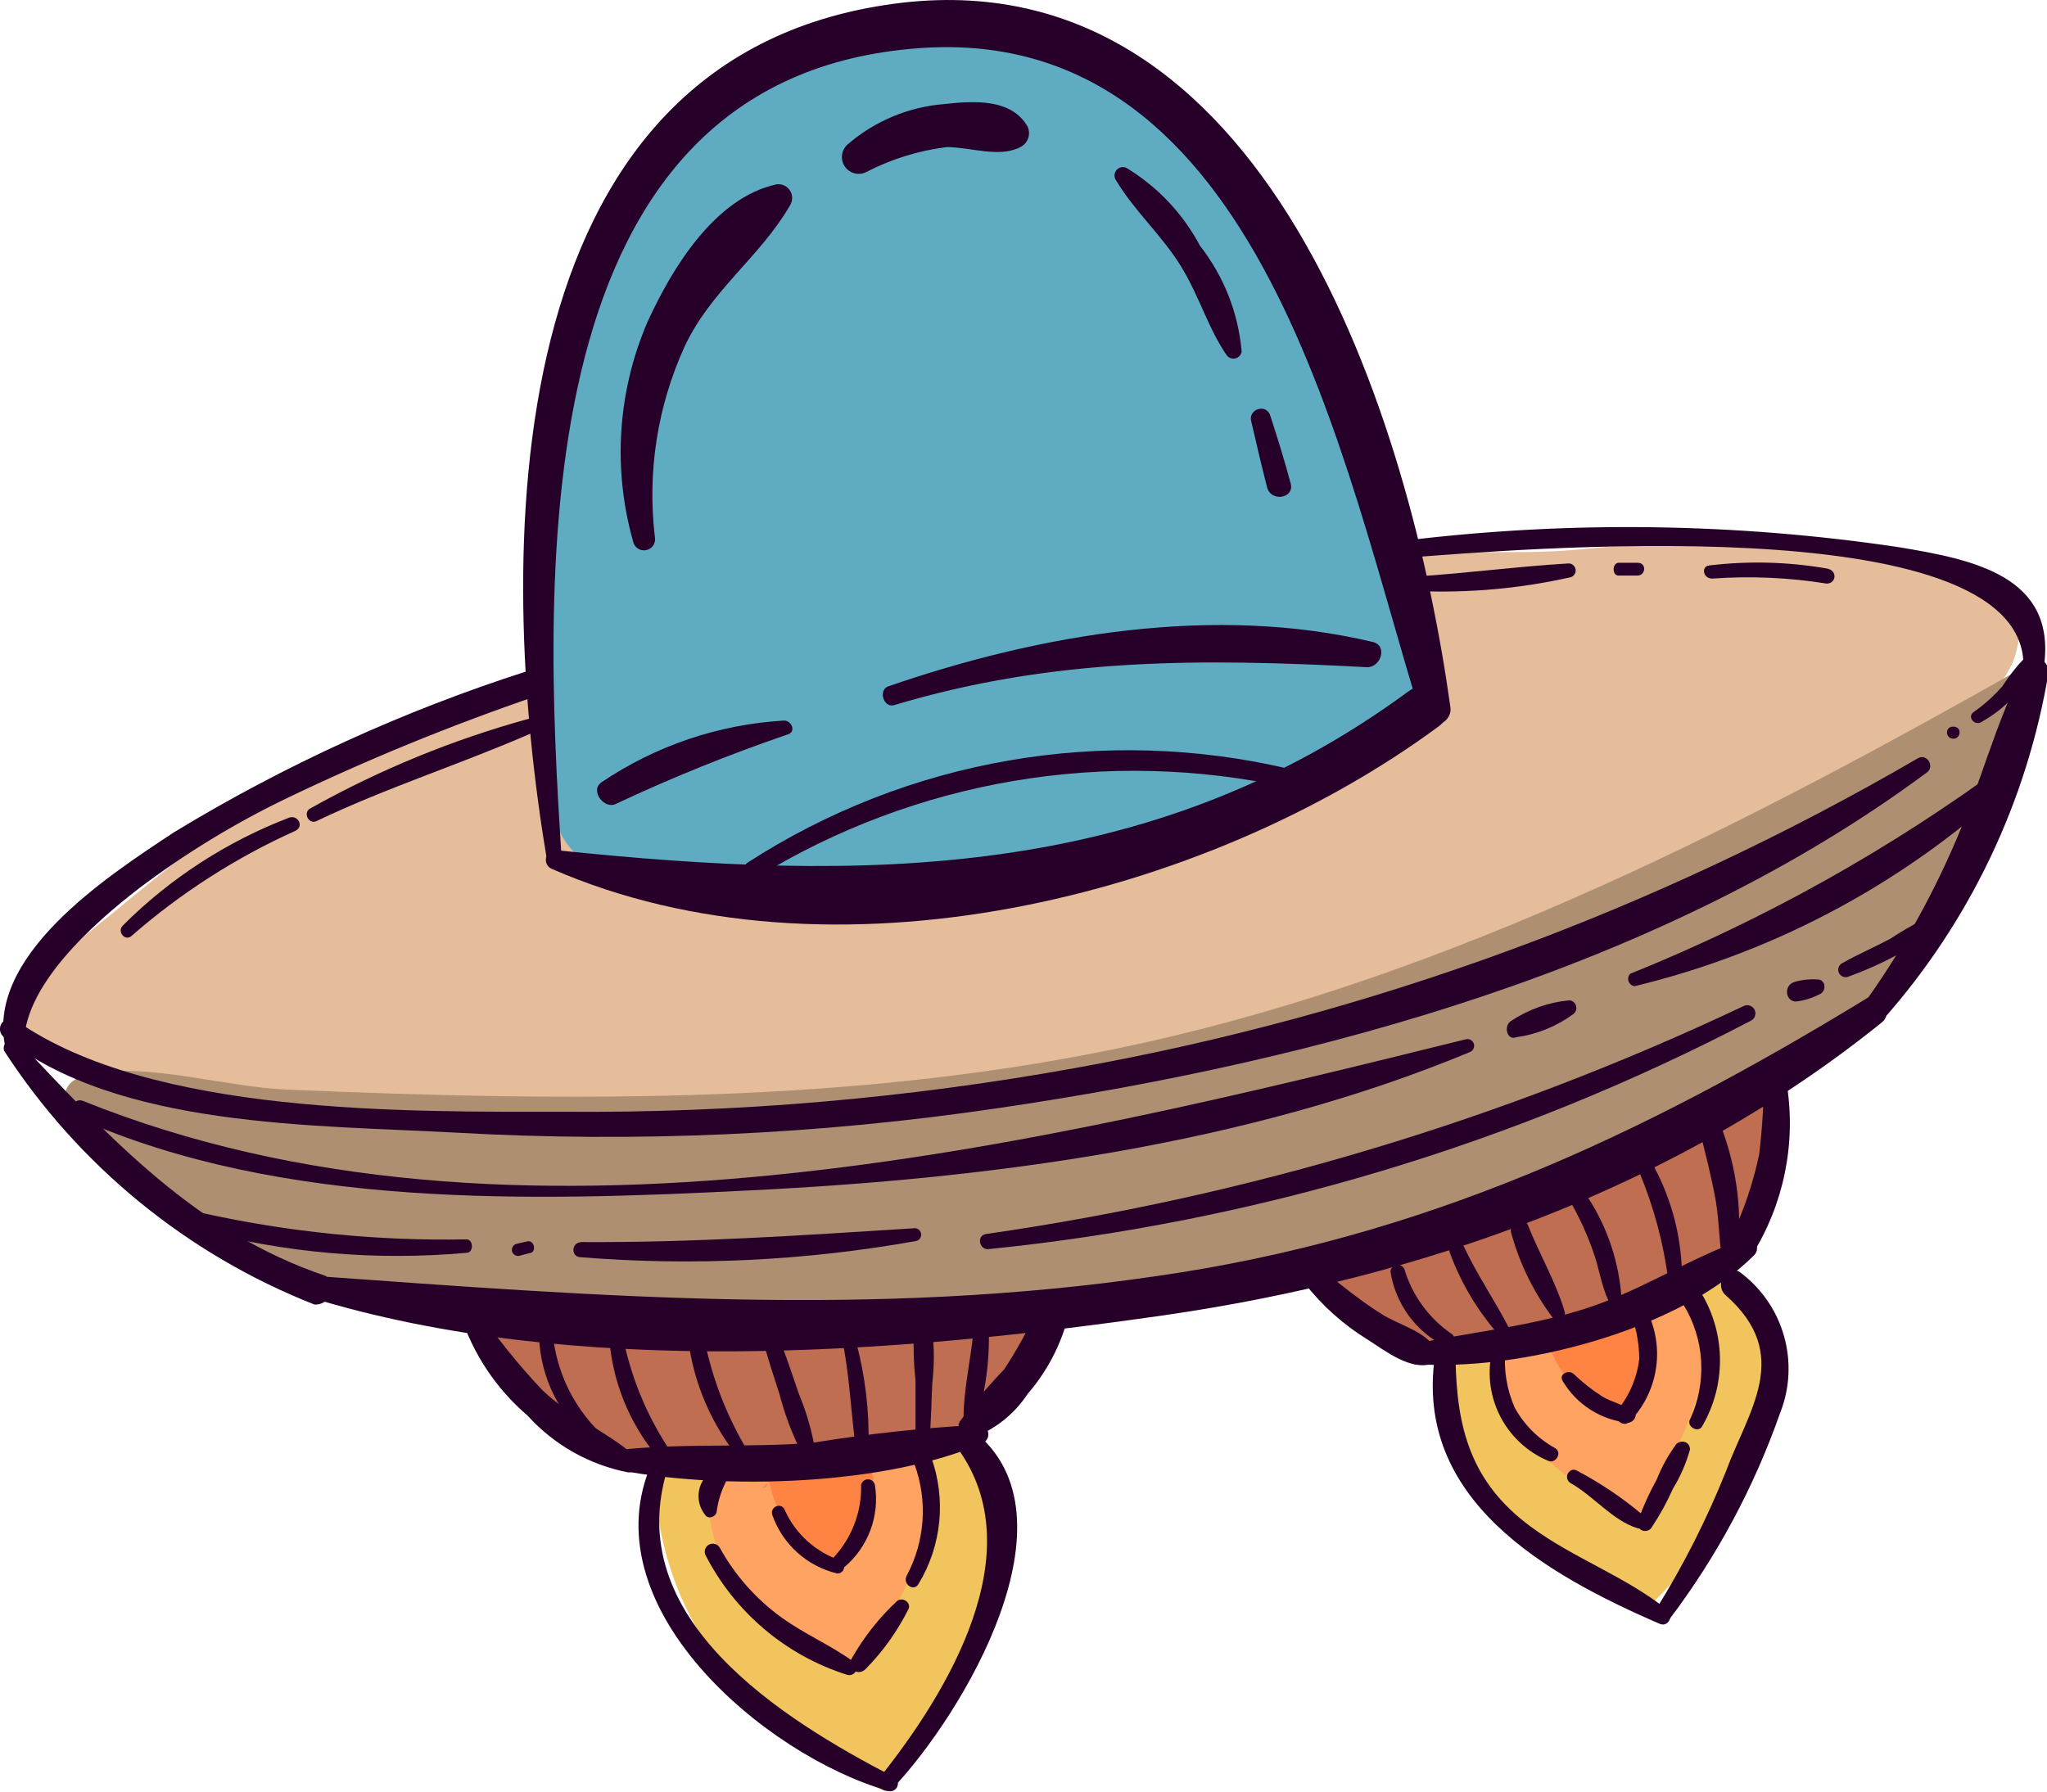
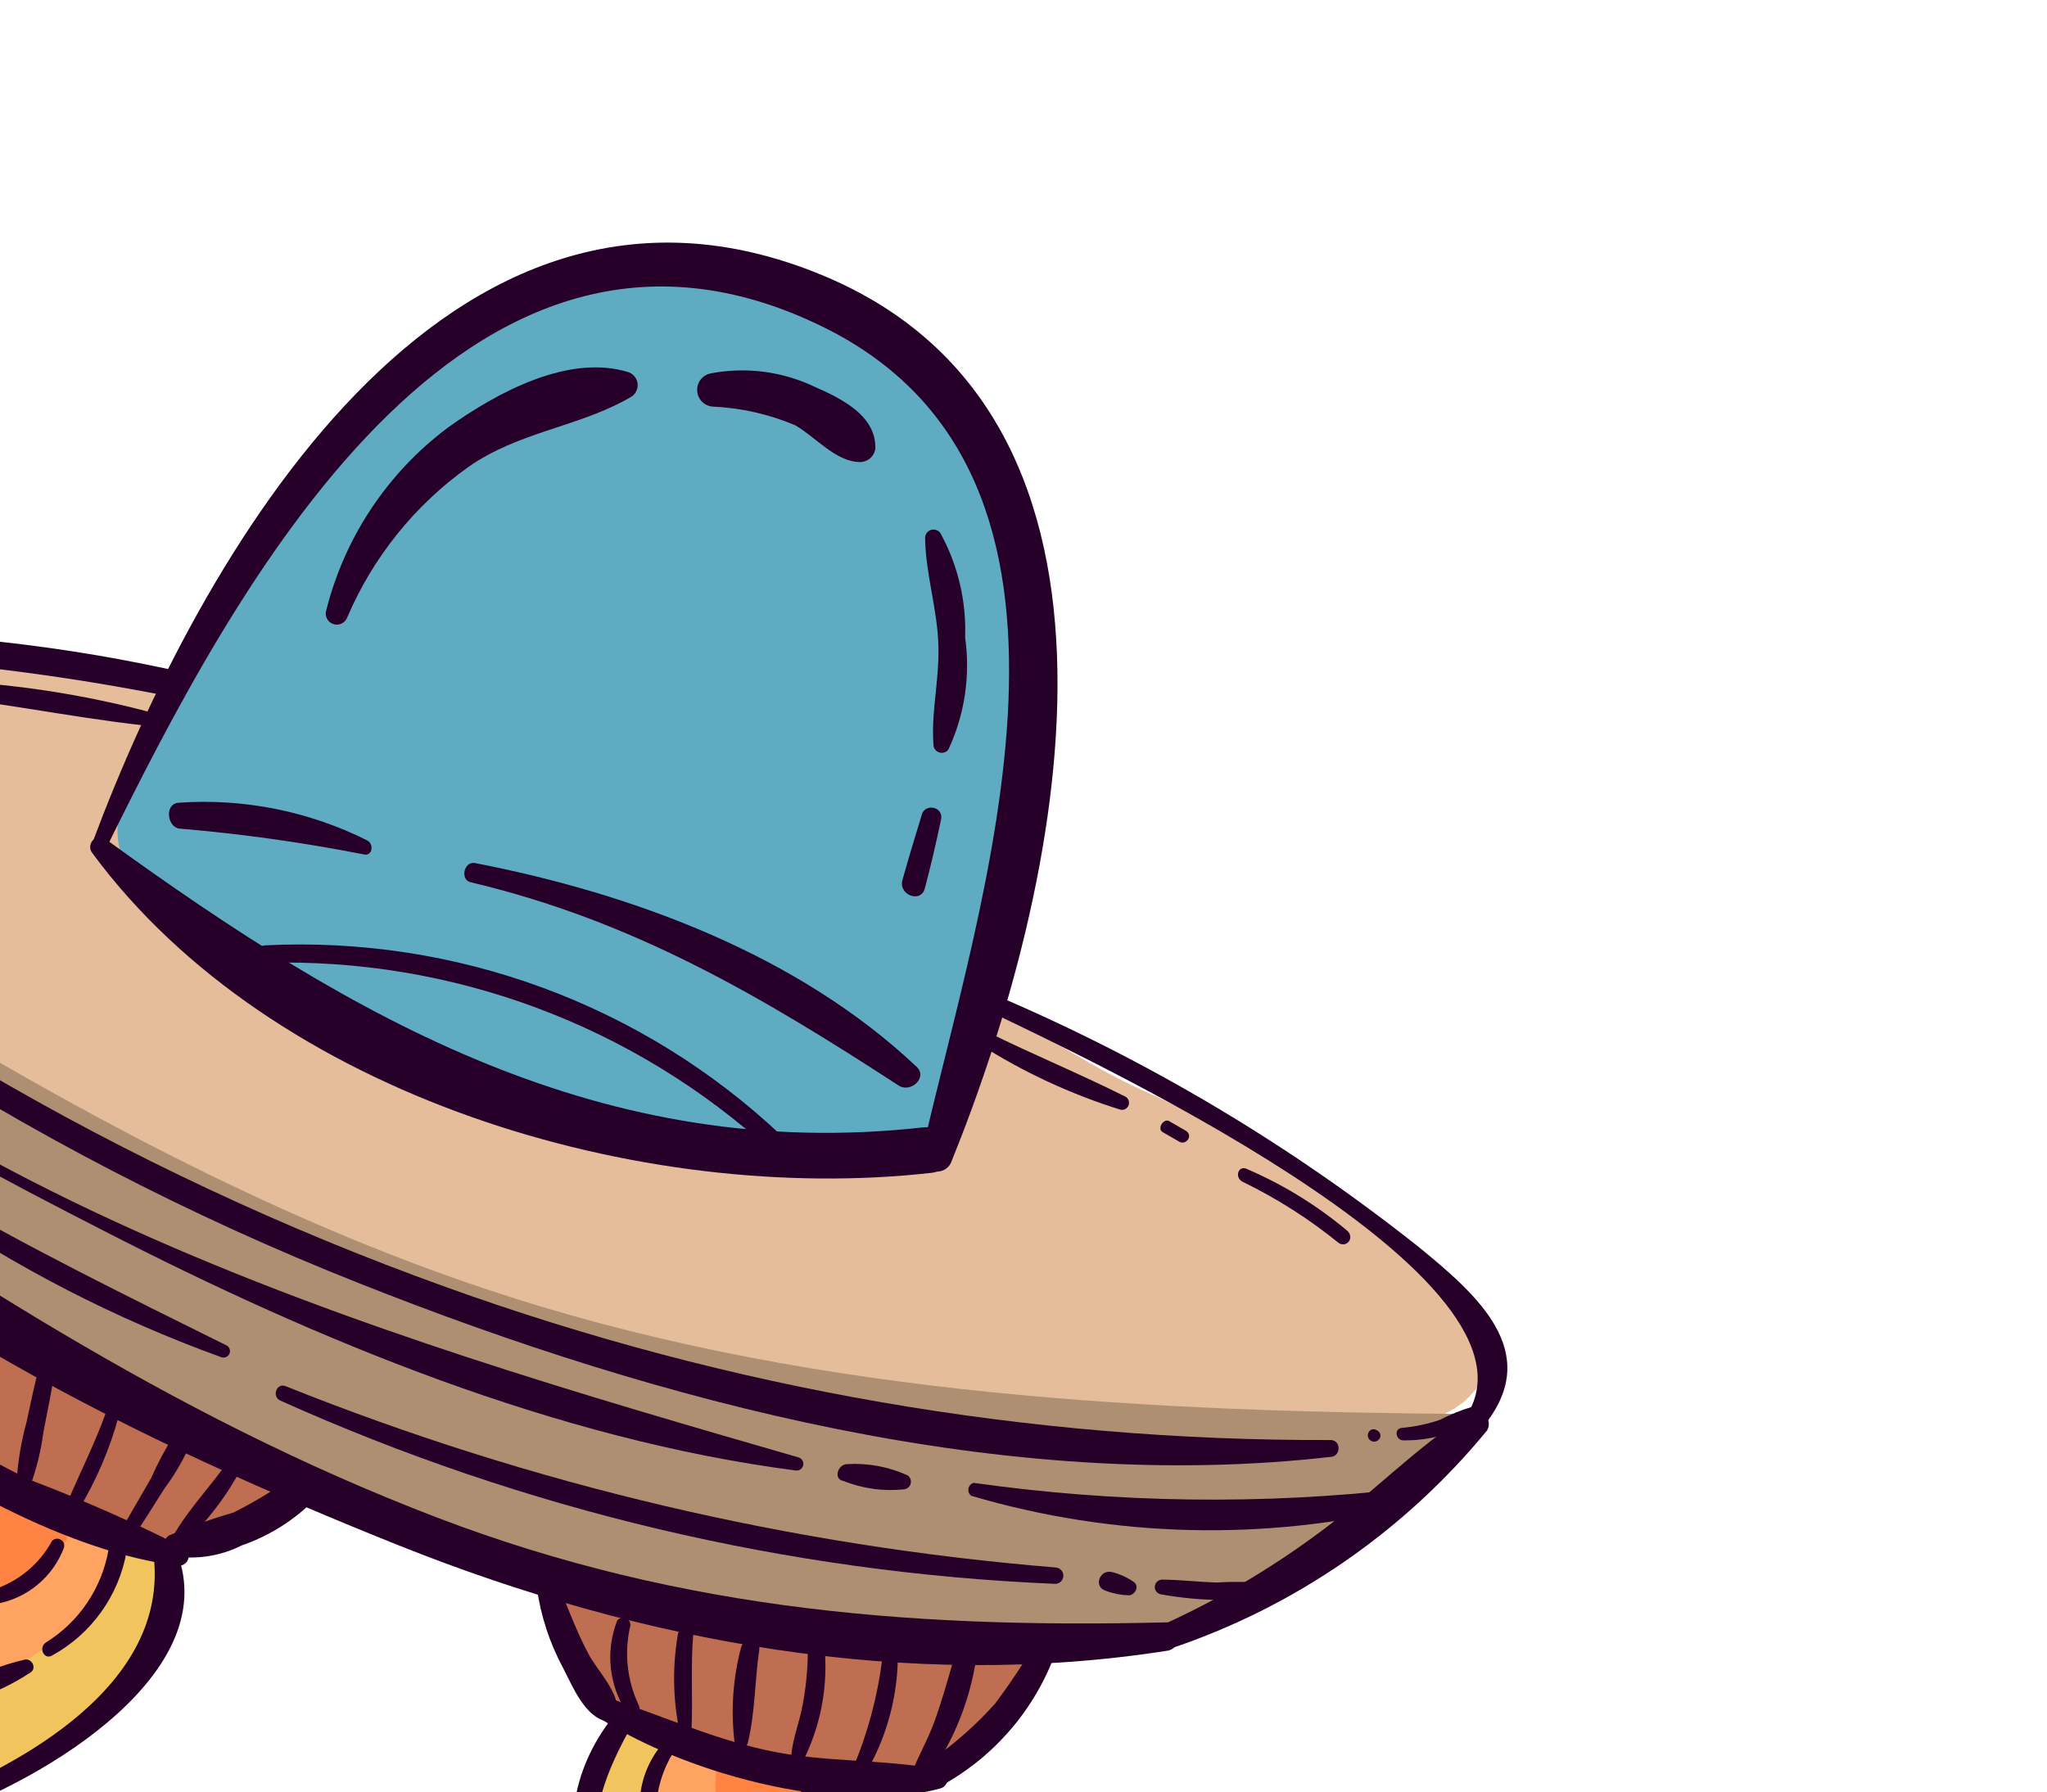
- <svg xmlns="http://www.w3.org/2000/svg" viewBox="0 0 60.95 53.35">
+ <svg xmlns="http://www.w3.org/2000/svg" viewBox="0 0 60.95 53.35" transform="rotate(30 10.475 0.1)">
  <defs>
    <style>.cls-1{fill:#e5bd9b;}.cls-2{fill:#5fabc2;}.cls-3{fill:#af8f72;}.cls-4{fill:#c06e52;}.cls-5{fill:#f2c45d;}.cls-6{fill:#ffa363;}.cls-7{fill:#ff8343;}.cls-8{fill:#260029;}</style>
  </defs>
  <g id="Layer_2" data-name="Layer 2">
    <g id="_">
      <path class="cls-1" d="M3.3,27.24c3-2.48,6.18-5,9.88-6.34A36.77,36.77,0,0,1,21,19.29l20.63-2.7c2.4-.31,3.43,0,5.84-.27,3.11-.3,8.56-.11,11.37,1.25,1.14.55,1.51.75,1.15,2a3,3,0,0,1-1,1.34,27.72,27.72,0,0,1-4.06,2.9A44.11,44.11,0,0,1,49.2,26.5C34.79,32.4,18.76,34.77,3.45,32c-.81-.15-2.63-.55-2.81-1.58S2.55,27.85,3.3,27.24Z" />
      <path class="cls-2" d="M16.31,13c.5-4.33,2.39-8.79,6.14-11A13.24,13.24,0,0,1,25.15.78,10.08,10.08,0,0,1,30.47.35c2.65.62,4.66,2.76,6.22,5a32.45,32.45,0,0,1,5.57,14.34,2.07,2.07,0,0,1,0,1,2,2,0,0,1-.56.72C38.76,24,34.75,25,30.9,25.68a38.54,38.54,0,0,1-8.22.83c-2.37-.08-6,.25-6.27-2.73A52.78,52.78,0,0,1,16.31,13Z" />
      <path class="cls-3" d="M8.54,32.45c8.51.36,17.13.46,25.45-1.38,9.4-2.08,18.09-6.56,26.46-11.31l-2.87,7.47a7.34,7.34,0,0,1-1.43,2.6,7.18,7.18,0,0,1-2,1.28c-5,2.5-10,5-15.33,6.31-5,1.21-10.25,1.33-15.42,1.44L17.08,39A28.74,28.74,0,0,1,11,38.71a14.74,14.74,0,0,1-7.91-4.35c-.92-1-2-2.2-.07-2.43C4.69,31.73,6.83,32.38,8.54,32.45Z" />
      <path class="cls-4" d="M16.89,42.59a4.66,4.66,0,0,0,1.73,1,5.77,5.77,0,0,0,2,.13c1.34-.07,2.67-.19,4-.35A12.3,12.3,0,0,0,28.9,42.3a4.77,4.77,0,0,0,2.62-3.39Q26,38.67,20.4,39c-.89,0-1.78.1-2.67.16-.69,0-2.17-.11-2.77.26C13.87,40.06,16.21,42,16.89,42.59Z" />
      <path class="cls-4" d="M53.21,31.76c0,2.12-.2,4.52-1.84,5.86a7.12,7.12,0,0,1-1.76,1,15.75,15.75,0,0,1-5.53,1.6c-1.3,0-3.52-.33-4.3-1.55-.92-1.45,2.37-1.72,3.35-2A47.34,47.34,0,0,0,53.21,31.76Z" />
      <path class="cls-5" d="M21.4,49.49a15.74,15.74,0,0,0,4.88,3.83,31.06,31.06,0,0,0,2.21-3.67,11.36,11.36,0,0,0,1.14-3.12,5,5,0,0,0-.47-3.24,1.05,1.05,0,0,0-.41-.45,1.11,1.11,0,0,0-.6-.06c-2.89.25-5.76.79-8.65,1A9.52,9.52,0,0,0,21.4,49.49Z" />
      <path class="cls-5" d="M44.27,44.49a7.76,7.76,0,0,0,1.18,1.11A24.58,24.58,0,0,0,49,47.93,12.2,12.2,0,0,0,52.23,43a5.73,5.73,0,0,0,.05-4.34,1.06,1.06,0,0,0-.49-.55,1.21,1.21,0,0,0-.68,0,23.08,23.08,0,0,0-3.82,1.08,14,14,0,0,1-4.29,1A6.43,6.43,0,0,0,44.27,44.49Z" />
      <path class="cls-6" d="M22.34,47.7a7,7,0,0,0,3,1.95,10.29,10.29,0,0,0,2.22-3.88,6.93,6.93,0,0,0,.11-2.13.79.79,0,0,0-.1-.34c-.15-.23-.48-.22-.75-.19-1.14.14-2.27.34-3.39.59-1,.22-2.27-.05-2.34,1.07A4.58,4.58,0,0,0,22.34,47.7Z" />
      <path class="cls-6" d="M45.57,43A11,11,0,0,0,48,44.86l.42.27a.46.46,0,0,0,.25.08.31.31,0,0,0,.2-.2,14.38,14.38,0,0,0,2.06-4.82,1.46,1.46,0,0,0-.26-1.35c-.46-.43-1.21-.17-1.8.1a11.6,11.6,0,0,1-4.55,1.16c.33.32.22.89.35,1.34A4.39,4.39,0,0,0,45.57,43Z" />
      <path class="cls-7" d="M22.82,44.28l.07-.23a3.66,3.66,0,0,0,1.64,2.45.32.32,0,0,0,.2.1c.12,0,.2-.12.26-.22l.66-1.19A1.88,1.88,0,0,0,26,44a.53.53,0,0,0-.14-.29.67.67,0,0,0-.28-.14,3,3,0,0,0-2.9.75Z" />
      <path class="cls-7" d="M46.07,39.91a3.61,3.61,0,0,0,1.52,2,.76.76,0,0,0,.61.16c.31-.08.44-.44.52-.76.13-.54.26-1.08.4-1.63a.48.48,0,0,0,0-.39.5.5,0,0,0-.43-.15,6.83,6.83,0,0,0-2.4.51c-.12,0-.23.24-.11.27Z" />
      <path class="cls-8" d="M16.72,25.51c-.55-8.39-1.17-23.27,10.71-24.08C37.56.74,40,13.9,42.29,21.25a.46.46,0,0,0,.9-.16C42,12.49,37.7-1.37,26.63.11c-12,1.6-11.84,16.57-10.35,25.47A.22.22,0,0,0,16.72,25.51Z" />
      <path class="cls-8" d="M16.44,25.88c8.27,3.61,19.41.91,26.4-4.25.71-.53-.18-1.57-.89-1.05-7.72,5.69-16.29,5.69-25.38,4.74A.29.29,0,0,0,16.44,25.88Z" />
      <path class="cls-8" d="M19.5,16a10.63,10.63,0,0,1,.88-5.67c.78-1.68,2.25-2.67,3.14-4.21a.41.41,0,0,0-.4-.63C21.28,5.89,20,8,19.27,9.61a9.78,9.78,0,0,0-.42,6.51A.33.33,0,0,0,19.5,16Z" />
      <path class="cls-8" d="M25.78,5.13a7.12,7.12,0,0,1,2.41-.75c.7,0,1.57.33,2.19,0a.46.46,0,0,0,.22-.6C30.13,2.93,29,3,28.11,3.1a5,5,0,0,0-2.87,1.2A.5.5,0,0,0,25.78,5.13Z" />
      <path class="cls-8" d="M18.34,23.94a50.27,50.27,0,0,1,5.12-2.07c.26-.08.1-.43-.13-.41a10.84,10.84,0,0,0-5.41,1.83C17.54,23.54,18,24.12,18.34,23.94Z" />
      <path class="cls-8" d="M26.62,21c4.77-1.43,9.18-1.39,14.09-1.13.41,0,.61-.64.17-.75C36.17,18,31,18.87,26.45,20.44,26.14,20.55,26.31,21.09,26.62,21Z" />
      <path class="cls-8" d="M33.23,5.37c.55.92,1.38,1.65,1.94,2.57s.8,1.84,1.37,2.66a.25.25,0,0,0,.43-.13,5.93,5.93,0,0,0-1.24-3.15A6,6,0,0,0,33.54,5,.25.25,0,0,0,33.23,5.37Z" />
      <path class="cls-8" d="M37.25,12.52c.15.65.3,1.3.48,2,.12.44.82.32.7-.12-.18-.68-.39-1.35-.6-2C37.72,12,37.18,12.18,37.25,12.52Z" />
      <path class="cls-8" d="M.12,31.29a19.54,19.54,0,0,0,9.24,7.56A.48.48,0,0,0,9.7,38c-3.86-1.3-6.45-4.13-9.16-7A.27.27,0,0,0,.12,31.29Z" />
      <path class="cls-8" d="M9.24,38.64c7.85,2.41,17.37,1.69,25.42.53,7.69-1.11,15.27-3.8,21.37-8.72.37-.29,0-1-.46-.71C48.84,33.85,42.35,36.87,34.46,38c-8.49,1.25-16.61.61-25.08,0C9,38,8.9,38.54,9.24,38.64Z" />
      <path class="cls-8" d="M56.08,30.35A20.71,20.71,0,0,0,61,20c0-.34-.49-.59-.67-.25-.91,1.72-1.37,3.66-2.16,5.44a25.54,25.54,0,0,1-2.7,4.74C55.11,30.32,55.74,30.73,56.08,30.35Z" />
      <path class="cls-8" d="M13.71,39.16a6.62,6.62,0,0,0,2,3,5.43,5.43,0,0,0,3,1.69.28.28,0,0,0,.18-.5c-.85-.74-1.91-1.15-2.74-1.95a18.32,18.32,0,0,1-2-2.51C14.06,38.68,13.63,38.87,13.71,39.16Z" />
      <path class="cls-8" d="M18.48,43.79c3.1.59,7.88.45,10.8-.82a.29.29,0,0,0-.1-.54,46.68,46.68,0,0,0-5,.54c-1.92.15-3.83,0-5.74.21C18.08,43.21,18.16,43.73,18.48,43.79Z" />
      <path class="cls-8" d="M28.9,42.84a3.37,3.37,0,0,0,1.7-1.33,5.68,5.68,0,0,0,1.15-2.1c.11-.48-.56-1-.85-.45a12.89,12.89,0,0,1-1,1.82,17.45,17.45,0,0,0-1.32,1.55C28.45,42.56,28.6,42.91,28.9,42.84Z" />
      <path class="cls-8" d="M38.84,38.21a7.11,7.11,0,0,0,1.89,1.69c.53.34,1.28.93,1.92.71a.29.29,0,0,0,.13-.37c-.26-.58-1.14-.78-1.65-1.11-.66-.41-1.25-.92-1.87-1.38C39,37.53,38.63,37.93,38.84,38.21Z" />
      <path class="cls-8" d="M42.11,40.62c3.1.24,7.9-1,10.13-3.25a.29.29,0,0,0-.31-.47c-1.63.57-3.08,1.55-4.75,2.08s-3.38.69-5.09,1.05A.3.3,0,0,0,42.11,40.62Z" />
      <path class="cls-8" d="M52.52,32.08a19.59,19.59,0,0,1-.14,2.3,10.87,10.87,0,0,1-.82,2.43c-.22.49.54.75.77.29A7.39,7.39,0,0,0,53.15,32C53,31.65,52.54,31.78,52.52,32.08Z" />
      <path class="cls-8" d="M19.43,43.52c-1.95,4.29,3.34,8.76,7,9.81a.22.22,0,0,0,.16-.42c-3.31-1.72-8.14-4.72-6.7-9.21A.26.26,0,0,0,19.43,43.52Z" />
      <path class="cls-8" d="M26.57,53.27c2.08-2.19,5.65-8.11,2.42-10.65-.33-.26-.69.21-.47.52,2.23,3.08-.3,7.26-2.32,9.79C26,53.15,26.37,53.48,26.57,53.27Z" />
      <path class="cls-8" d="M42.73,40.36c-.64,4.29,3.27,6.52,6.69,8,.26.11.43-.26.22-.42-1.25-1-2.79-1.53-4.07-2.48-1.76-1.3-2.2-2.91-2.23-5A.31.31,0,0,0,42.73,40.36Z" />
      <path class="cls-8" d="M49.71,48.22A22.56,22.56,0,0,0,53,42.09a3.58,3.58,0,0,0-1.15-4.17c-.39-.34-.85.32-.46.66,2,1.77.67,3.42,0,5.24a26.15,26.15,0,0,1-2.07,4.09A.27.27,0,0,0,49.71,48.22Z" />
      <path class="cls-8" d="M21.27,43.77A.89.89,0,0,0,21,45.12c.09.14.33.05.34-.11a2.69,2.69,0,0,1,.29-.91A.27.27,0,0,0,21.27,43.77Z" />
      <path class="cls-8" d="M21,46.3a7.17,7.17,0,0,0,4.23,3.58.22.22,0,0,0,.2-.38c-.68-.5-1.47-.83-2.16-1.33a6.33,6.33,0,0,1-1.84-2.08A.24.24,0,0,0,21,46.3Z" />
      <path class="cls-8" d="M25.78,49.7a7,7,0,0,0,1.27-1.78c.09-.2-.18-.37-.34-.24a7.17,7.17,0,0,0-1.36,1.73C25.17,49.69,25.56,49.94,25.78,49.7Z" />
      <path class="cls-8" d="M27.35,47.17a4.4,4.4,0,0,0,.37-3.79c-.12-.33-.59-.09-.49.23A4.07,4.07,0,0,1,27,46.92C26.86,47.17,27.21,47.42,27.35,47.17Z" />
      <path class="cls-8" d="M44.45,40.15a2.85,2.85,0,0,0,1.66,3.36c.22.08.41-.25.2-.38a3.06,3.06,0,0,1-1.21-1.21,3.49,3.49,0,0,1-.28-1.69A.19.19,0,0,0,44.45,40.15Z" />
      <path class="cls-8" d="M46.75,44.16c.7.39,1.26,1.12,2,1.35a.21.21,0,0,0,.19-.37,10.93,10.93,0,0,0-2-1.35C46.73,43.69,46.54,44,46.75,44.16Z" />
      <path class="cls-8" d="M49.19,45.47a7.72,7.72,0,0,0,.62-1.13,4.67,4.67,0,0,0,.51-1.17c0-.25-.28-.3-.41-.16a4.68,4.68,0,0,0-.58,1.05,8.68,8.68,0,0,0-.55,1.2A.23.23,0,0,0,49.19,45.47Z" />
      <path class="cls-8" d="M50.68,42.48a3.89,3.89,0,0,0,0-3.93c-.2-.34-.78-.08-.57.28a3.61,3.61,0,0,1,.2,3.46C50.23,42.5,50.57,42.68,50.68,42.48Z" />
      <path class="cls-8" d="M23,45.13a2.71,2.71,0,0,0,1.93,1.73c.23,0,.28-.3.09-.39A2.79,2.79,0,0,1,23.38,45C23.28,44.7,22.9,44.88,23,45.13Z" />
      <path class="cls-8" d="M25.13,46.68a2.65,2.65,0,0,0,.92-2.46.21.21,0,0,0-.41,0,3.06,3.06,0,0,1-.78,2.12C24.66,46.54,24.93,46.87,25.13,46.68Z" />
      <path class="cls-8" d="M46.53,41.13a2.56,2.56,0,0,0,1.94,1.24c.18,0,.34-.26.14-.38s-.61-.23-.9-.4a5.45,5.45,0,0,1-.85-.67C46.71,40.78,46.4,40.92,46.53,41.13Z" />
      <path class="cls-8" d="M48.52,42.34a2.89,2.89,0,0,0,.36-3.58c-.13-.16-.46,0-.39.19a3.94,3.94,0,0,1,.32,1.52A3,3,0,0,1,48.16,42C48,42.23,48.32,42.54,48.52,42.34Z" />
      <path class="cls-8" d="M22.52,26.14a21.45,21.45,0,0,1,15.87-2.68c.35.07.39-.48,0-.56a20.88,20.88,0,0,0-16.13,2.79C22,25.86,22.24,26.31,22.52,26.14Z" />
      <path class="cls-8" d="M.72,31.22c-.12-1.81,2.11-3.76,3.44-4.78A26.14,26.14,0,0,1,8.48,23.8,67.88,67.88,0,0,1,16,20.72c.47-.18.13-.89-.34-.72A49.14,49.14,0,0,0,5.19,24.78c-2,1.32-5.74,3.74-5,6.53A.26.26,0,0,0,.72,31.22Z" />
      <path class="cls-8" d="M.12,30.89c3.39,2.71,9.27,2.61,13.43,2.84A79.67,79.67,0,0,0,29.73,33c9.54-1.4,19.82-4.19,27.65-10,.23-.17,0-.57-.27-.42A76.91,76.91,0,0,1,32,31.81a81.91,81.91,0,0,1-15.16,1.3c-4.75,0-12.32.11-16.35-2.71A.3.3,0,0,0,.12,30.89Z" />
      <path class="cls-8" d="M58.16,22c.23,0,.27-.36,0-.36S57.93,22,58.16,22Z" />
      <path class="cls-8" d="M59,21.5a4.07,4.07,0,0,0,1.6-1.64.22.22,0,0,0-.34-.24,5.65,5.65,0,0,0-.64.82,4.84,4.84,0,0,1-.86.77C58.56,21.36,58.81,21.63,59,21.5Z" />
      <path class="cls-8" d="M42,16.6c2.67-.19,18.17-1.6,18.25,3.18a.31.31,0,0,0,.61.06c.37-2.68-2.09-3.18-4.36-3.55a54.83,54.83,0,0,0-14.59-.2C41.53,16.13,41.63,16.63,42,16.6Z" />
      <path class="cls-8" d="M41.4,37.86A3,3,0,0,0,43,40.08a.21.21,0,0,0,.2-.37,3.6,3.6,0,0,1-1.39-1.93A.22.22,0,0,0,41.4,37.86Z" />
      <path class="cls-8" d="M43.17,37.31a7.7,7.7,0,0,0,1.41,2.39c.14.15.43,0,.32-.21-.42-.8-.93-1.55-1.32-2.38C43.46,36.84,43.05,37,43.17,37.31Z" />
      <path class="cls-8" d="M45,36.73a7.53,7.53,0,0,0,1.23,2.51c.12.14.41,0,.36-.17-.26-.89-.75-1.71-1.09-2.57C45.37,36.16,44.89,36.4,45,36.73Z" />
      <path class="cls-8" d="M46.81,35.88a8.81,8.81,0,0,1,.63,1.4c.17.47.24,1,.45,1.45a.2.2,0,0,0,.39-.07,6.26,6.26,0,0,0-1-3C47.11,35.4,46.66,35.6,46.81,35.88Z" />
      <path class="cls-8" d="M48.81,34.91a12.35,12.35,0,0,1,.87,3.27.2.2,0,0,0,.4,0,7,7,0,0,0-.84-3.45A.24.24,0,0,0,48.81,34.91Z" />
      <path class="cls-8" d="M50.62,33.72c.17.67.34,1.34.46,2s.1,1.38.24,2c0,.17.33.24.37,0a8.16,8.16,0,0,0-.5-4.31C51.07,33.22,50.54,33.39,50.62,33.72Z" />
      <path class="cls-8" d="M16.05,39.8a4.24,4.24,0,0,0,1.53,3.12c.17.14.42-.13.26-.28a4.74,4.74,0,0,1-1.38-2.91C16.44,39.46,16,39.54,16.05,39.8Z" />
      <path class="cls-8" d="M18.14,39.84a6.23,6.23,0,0,0,1.42,3.53c.15.17.48,0,.35-.23a9.37,9.37,0,0,1-1.37-3.37A.2.2,0,0,0,18.14,39.84Z" />
      <path class="cls-8" d="M20.53,40.16a7,7,0,0,0,1.31,3.06c.13.16.42,0,.31-.2a10.4,10.4,0,0,1-1.15-3A.24.24,0,0,0,20.53,40.16Z" />
      <path class="cls-8" d="M22.72,39.92c.14.54.32,1.07.49,1.6a8.79,8.79,0,0,0,.65,1.73.21.21,0,0,0,.4-.13,7.7,7.7,0,0,0-.47-1.6c-.2-.58-.39-1.17-.62-1.74C23.07,39.53,22.65,39.66,22.72,39.92Z" />
      <path class="cls-8" d="M25.1,40c.19,1,.24,2,.37,3.06a.2.2,0,0,0,.39,0A10.89,10.89,0,0,0,25.5,40C25.44,39.71,25.05,39.77,25.1,40Z" />
      <path class="cls-8" d="M27.21,39.7a9.63,9.63,0,0,0,.05,1.42c0,.6,0,1.18,0,1.77a.21.21,0,0,0,.41,0c.06-.57.06-1.14.09-1.71a6.61,6.61,0,0,0,0-1.54A.26.26,0,0,0,27.21,39.7Z" />
      <path class="cls-8" d="M29,39.48c-.07.93-.32,1.88-.31,2.82a.19.19,0,0,0,.37.08,8.6,8.6,0,0,0,.38-2.86C29.49,39.24,29.06,39.19,29,39.48Z" />
      <path class="cls-8" d="M2.3,33.29C8.39,36,15.82,35.78,22.35,35.45c7.15-.35,14.76-1.35,21.42-4.12a.2.2,0,0,0-.12-.38c-12.78,3.16-28.36,7-41.17,1.84C2.16,32.66,2,33.15,2.3,33.29Z" />
      <path class="cls-8" d="M45.15,30.89a3.77,3.77,0,0,0,1.71-.7.23.23,0,0,0-.13-.4A3.79,3.79,0,0,0,45,30.4C44.76,30.54,44.86,31,45.15,30.89Z" />
      <path class="cls-8" d="M48.67,29.37a25.17,25.17,0,0,0,11.46-6.25.27.27,0,0,0-.35-.41A50.85,50.85,0,0,1,48.54,29,.22.22,0,0,0,48.67,29.37Z" />
      <path class="cls-8" d="M5.84,36.61a23,23,0,0,0,8.05.7c.22,0,.21-.4,0-.4A33.43,33.43,0,0,1,6,36.12C5.7,36,5.51,36.53,5.84,36.61Z" />
      <path class="cls-8" d="M15.46,37.4l.3-.08c.22,0,.17-.4-.06-.35l-.31.07A.18.18,0,0,0,15.46,37.4Z" />
      <path class="cls-8" d="M17.27,37.44a39,39,0,0,0,10-.48.19.19,0,0,0-.07-.38c-3.3.21-6.57.43-9.88.41C17,37,17,37.42,17.27,37.44Z" />
      <path class="cls-8" d="M29.44,37.2a62.67,62.67,0,0,0,22.69-6.8.24.24,0,0,0-.21-.44,78.93,78.93,0,0,1-22.56,6.79C29.07,36.79,29.15,37.23,29.44,37.2Z" />
      <path class="cls-8" d="M53.54,29.82a2.14,2.14,0,0,0,.66-.22c.19-.1.16-.43-.08-.43a2,2,0,0,0-.68.07C53.08,29.34,53.16,29.89,53.54,29.82Z" />
      <path class="cls-8" d="M55.05,29.08a10.69,10.69,0,0,0,1.54-.7,5,5,0,0,0,1.32-.83.22.22,0,0,0-.23-.36,9.54,9.54,0,0,0-1.4.77c-.47.25-1,.48-1.42.72A.22.22,0,0,0,55.05,29.08Z" />
      <path class="cls-8" d="M3.92,27.87A19.71,19.71,0,0,1,8.8,24.74c.26-.13.07-.48-.19-.39a14.19,14.19,0,0,0-4.95,3.21C3.47,27.74,3.73,28.05,3.92,27.87Z" />
      <path class="cls-8" d="M9.43,24.45c2.09-1,4.31-1.7,6.43-2.63a.22.22,0,0,0-.13-.41,29,29,0,0,0-6.48,2.66C9,24.19,9.19,24.57,9.43,24.45Z" />
      <path class="cls-8" d="M42.15,17.6a17.49,17.49,0,0,0,4.62-.41.21.21,0,0,0-.07-.41c-1.52.09-3,.29-4.56.39C41.89,17.18,41.91,17.6,42.15,17.6Z" />
      <path class="cls-8" d="M48.19,17.14h.57c.24,0,.28-.38,0-.38h-.58C48,16.79,48,17.14,48.19,17.14Z" />
      <path class="cls-8" d="M51,17.23a14.8,14.8,0,0,1,3.39.15c.29,0,.33-.4,0-.45a12.08,12.08,0,0,0-3.5-.09C50.64,16.87,50.71,17.25,51,17.23Z" />
    </g>
  </g>
</svg>
